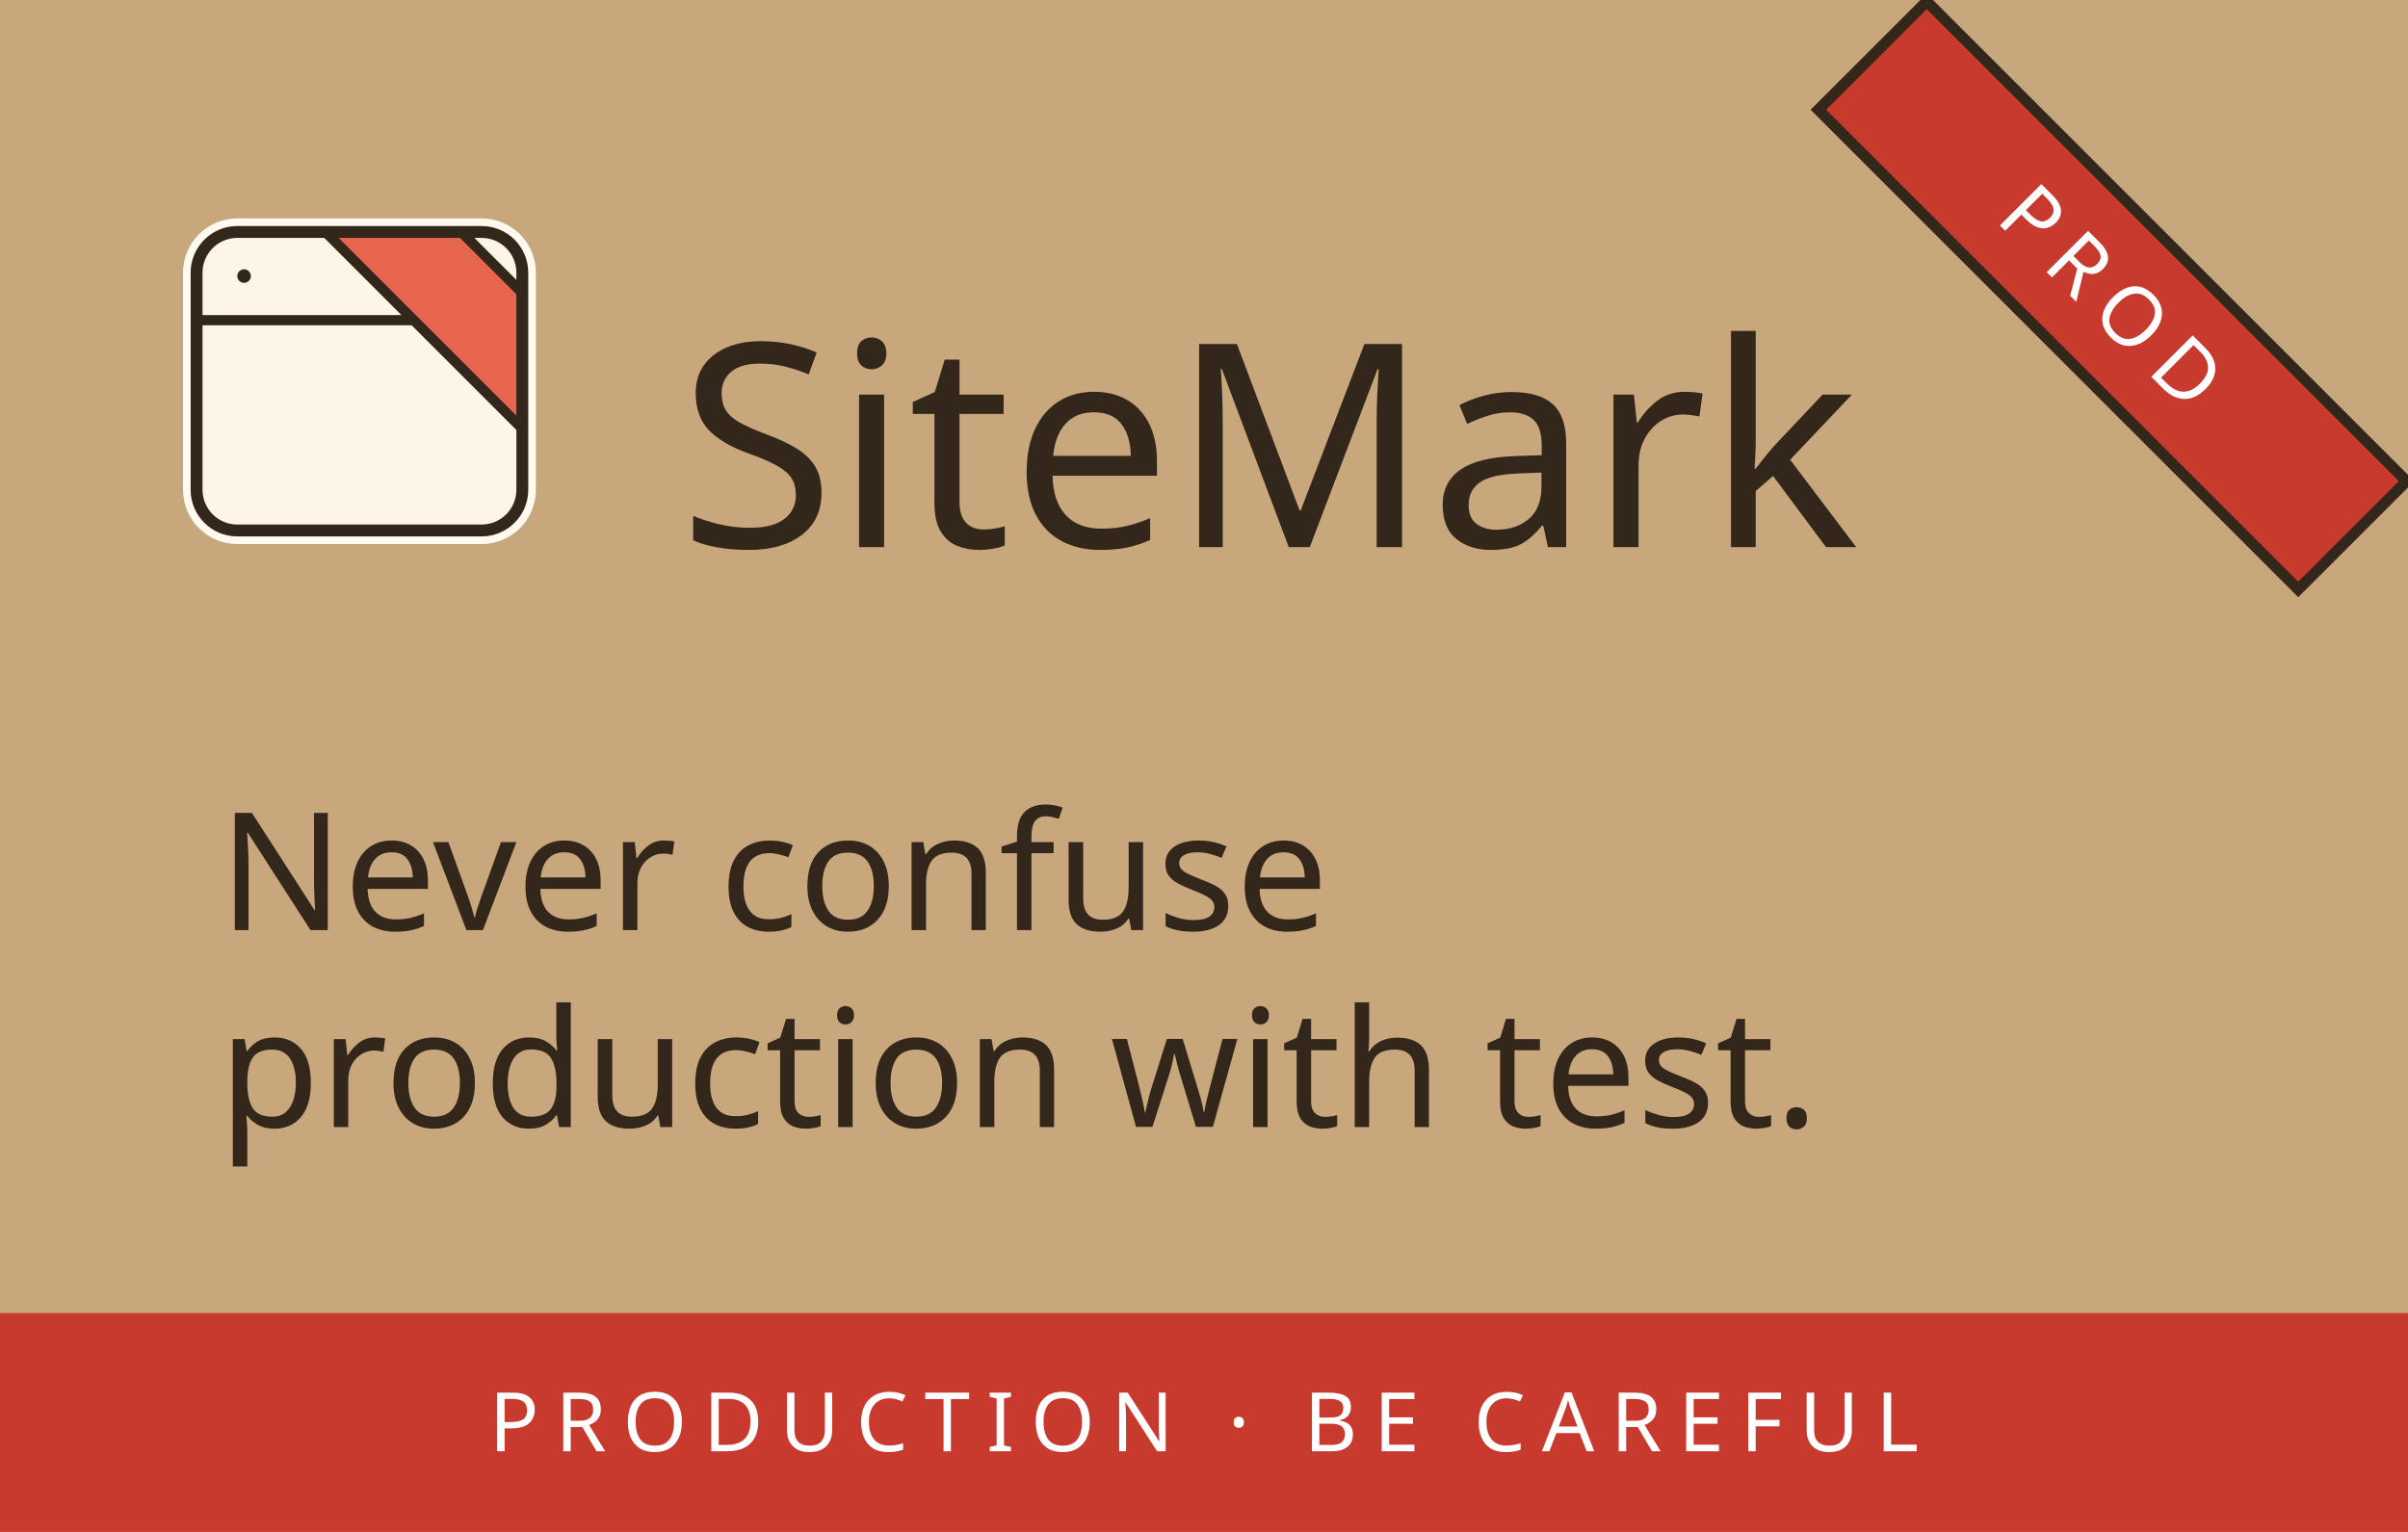
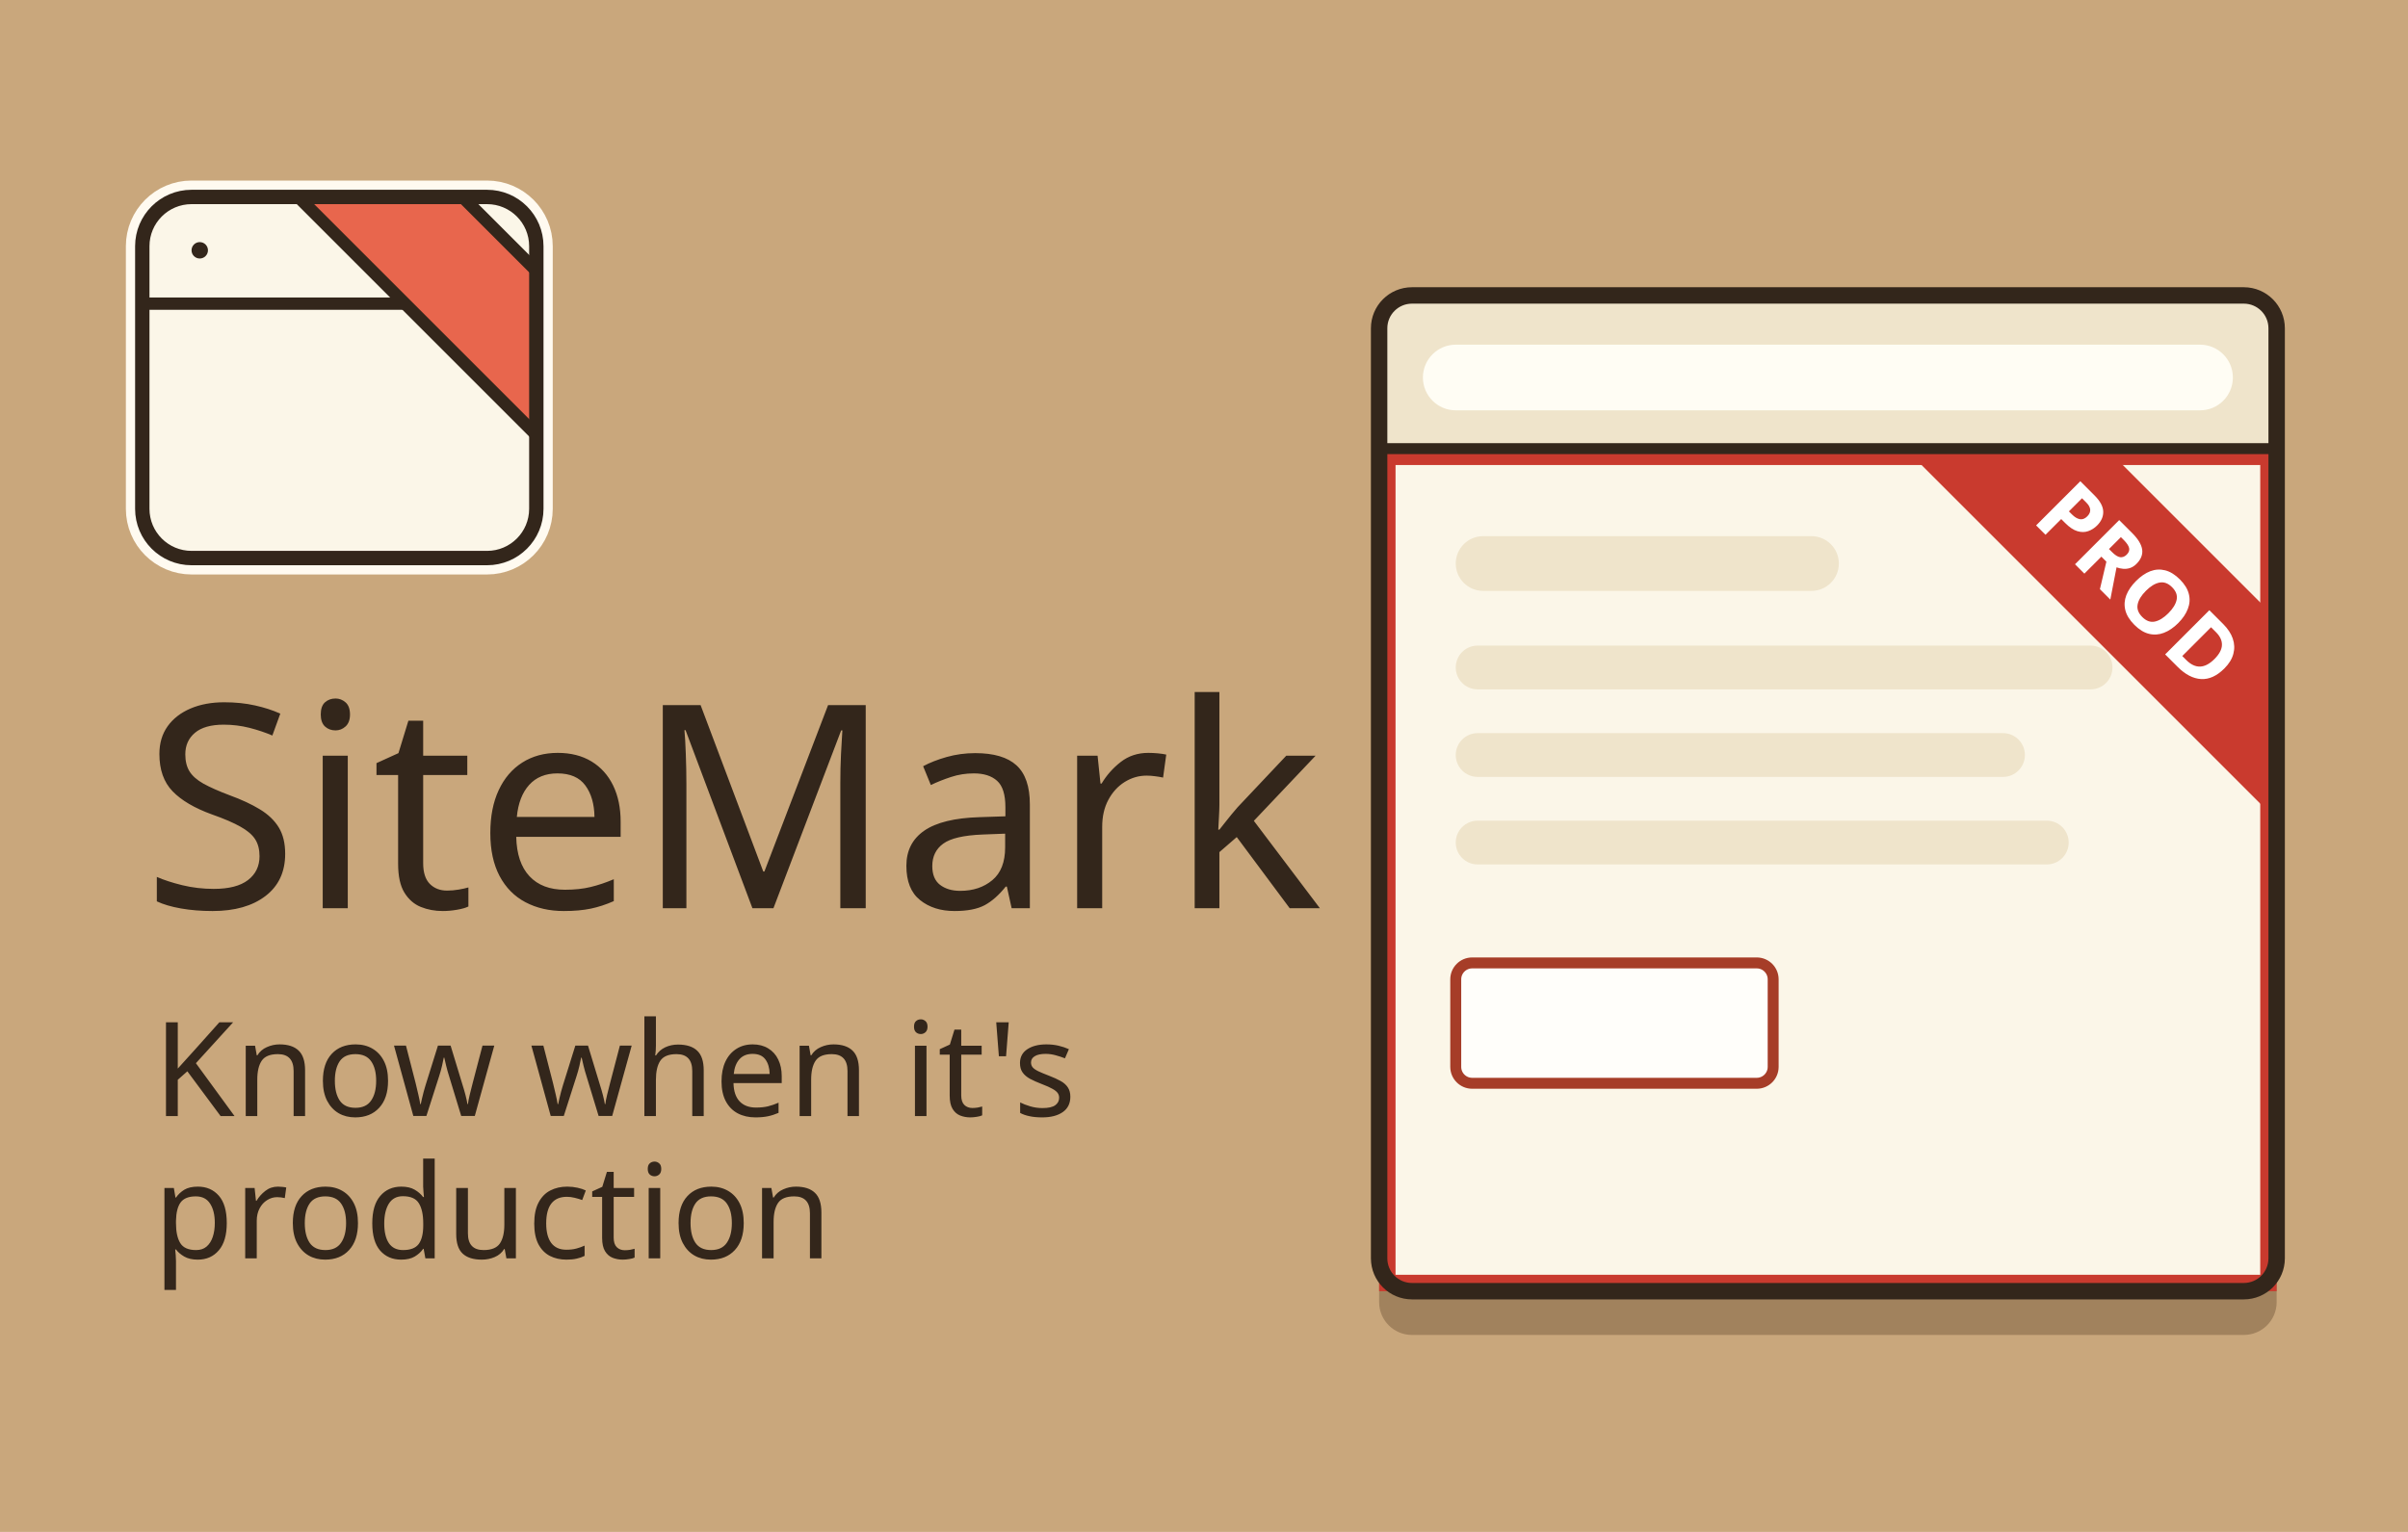
<svg xmlns="http://www.w3.org/2000/svg" viewBox="0 0 440 280" role="img" aria-labelledby="t">
+   <defs>
+     <clipPath id="wl">
+       <rect x="16" y="20" width="96" height="88" rx="12" />
+     </clipPath>
+     <clipPath id="view">
+       <rect x="252" y="82" width="164" height="154" />
+     </clipPath>
+   </defs>
  <rect width="440" height="280" fill="#c9a77c" />
-   <g transform="translate(26 30) scale(0.62)">
-     <defs>
-       <clipPath id="wl">
-         <rect x="16" y="20" width="96" height="88" rx="12" />
-       </clipPath>
-     </defs>
+   <g transform="translate(14 21) scale(0.75)">
    <rect x="16" y="20" width="96" height="88" rx="12" fill="#fffaf0" stroke="#fffaf0" stroke-width="8" stroke-linejoin="round" />
    <rect x="16" y="20" width="96" height="88" rx="12" fill="#fbf6e8" />
    <path d="M16 46H112" stroke="#33261b" stroke-width="3" />
    <circle cx="30" cy="33" r="2" fill="#33261b" />
    <g clip-path="url(#wl)">
      <path d="M44 10L84 10L124 50L124 90Z" fill="#e8664d" stroke="#33261b" stroke-width="3" stroke-linejoin="round" />
    </g>
    <rect x="16" y="20" width="96" height="88" rx="12" fill="none" stroke="#33261b" stroke-width="3.5" stroke-linejoin="round" />
  </g>
-   <text x="124" y="100" font-family="'Caveat Brush', 'Patrick Hand', ui-rounded, system-ui, sans-serif" font-size="52" fill="#33261b">SiteMark</text>
-   <g font-family="'Caveat Brush', 'Patrick Hand', ui-rounded, system-ui, sans-serif" font-size="30" fill="#33261b">
-     <text x="40" y="170">Never confuse</text>
-     <text x="40" y="206">production with test.</text>
+   <text x="26" y="166" font-family="'Caveat Brush', 'Patrick Hand', ui-rounded, system-ui, sans-serif" font-size="52" fill="#33261b">SiteMark</text>
+   <g font-family="'Patrick Hand', ui-rounded, system-ui, sans-serif" font-size="24" fill="#33261b">
+     <text x="28" y="204">Know when it's</text>
+     <text x="28" y="230">production</text>
  </g>
-   <rect x="0" y="240" width="440" height="40" fill="#c93a2e" />
-   <text x="220" y="265.25" text-anchor="middle" font-family="'Patrick Hand', ui-rounded, system-ui, sans-serif" font-size="15" letter-spacing="3" fill="#fff">PRODUCTION · BE CAREFUL</text>
-   <g transform="translate(386 54) rotate(45)">
-     <rect x="-62" y="-14" width="124" height="28" fill="#c93a2e" stroke="#33261b" stroke-width="2" />
-     <text x="0" y="5.5" text-anchor="middle" font-family="'Patrick Hand', ui-rounded, system-ui, sans-serif" font-size="15" letter-spacing="3" fill="#fff">PROD</text>
+   <rect x="252" y="54" width="164" height="182" rx="6" fill="#3c230f" fill-opacity=".28" transform="translate(0 8)" />
+   <rect x="252" y="54" width="164" height="182" rx="6" fill="#fbf6e8" />
+   <path d="M252 60a6 6 0 0 1 6-6h152a6 6 0 0 1 6 6v22H252Z" fill="#efe4cb" />
+   <rect x="260" y="63" width="148" height="12" rx="6" fill="#fffdf4" />
+   <g clip-path="url(#view)">
+     <rect x="266" y="98" width="70" height="10" rx="5" fill="#efe4cb" />
+     <rect x="266" y="118" width="120" height="8" rx="4" fill="#efe4cb" />
+     <rect x="266" y="134" width="104" height="8" rx="4" fill="#efe4cb" />
+     <rect x="266" y="150" width="112" height="8" rx="4" fill="#efe4cb" />
+     <rect x="266" y="176" width="58" height="22" rx="3" fill="#fffefa" stroke="#a63d28" stroke-width="2" />
+     <rect x="253.5" y="83.5" width="161" height="151" fill="none" stroke="#c93a2e" stroke-width="3" />
+     <g transform="translate(416 82) rotate(45)">
+       <rect x="-80" y="22" width="160" height="26" fill="#c93a2e" />
+       <text x="0" y="41" text-anchor="middle" font-family="system-ui, sans-serif" font-weight="700" font-size="16" fill="#fff">PROD</text>
+     </g>
  </g>
+   <path d="M252 82H416" stroke="#33261b" stroke-width="2" />
+   <rect x="252" y="54" width="164" height="182" rx="6" fill="none" stroke="#33261b" stroke-width="3" />
</svg>
